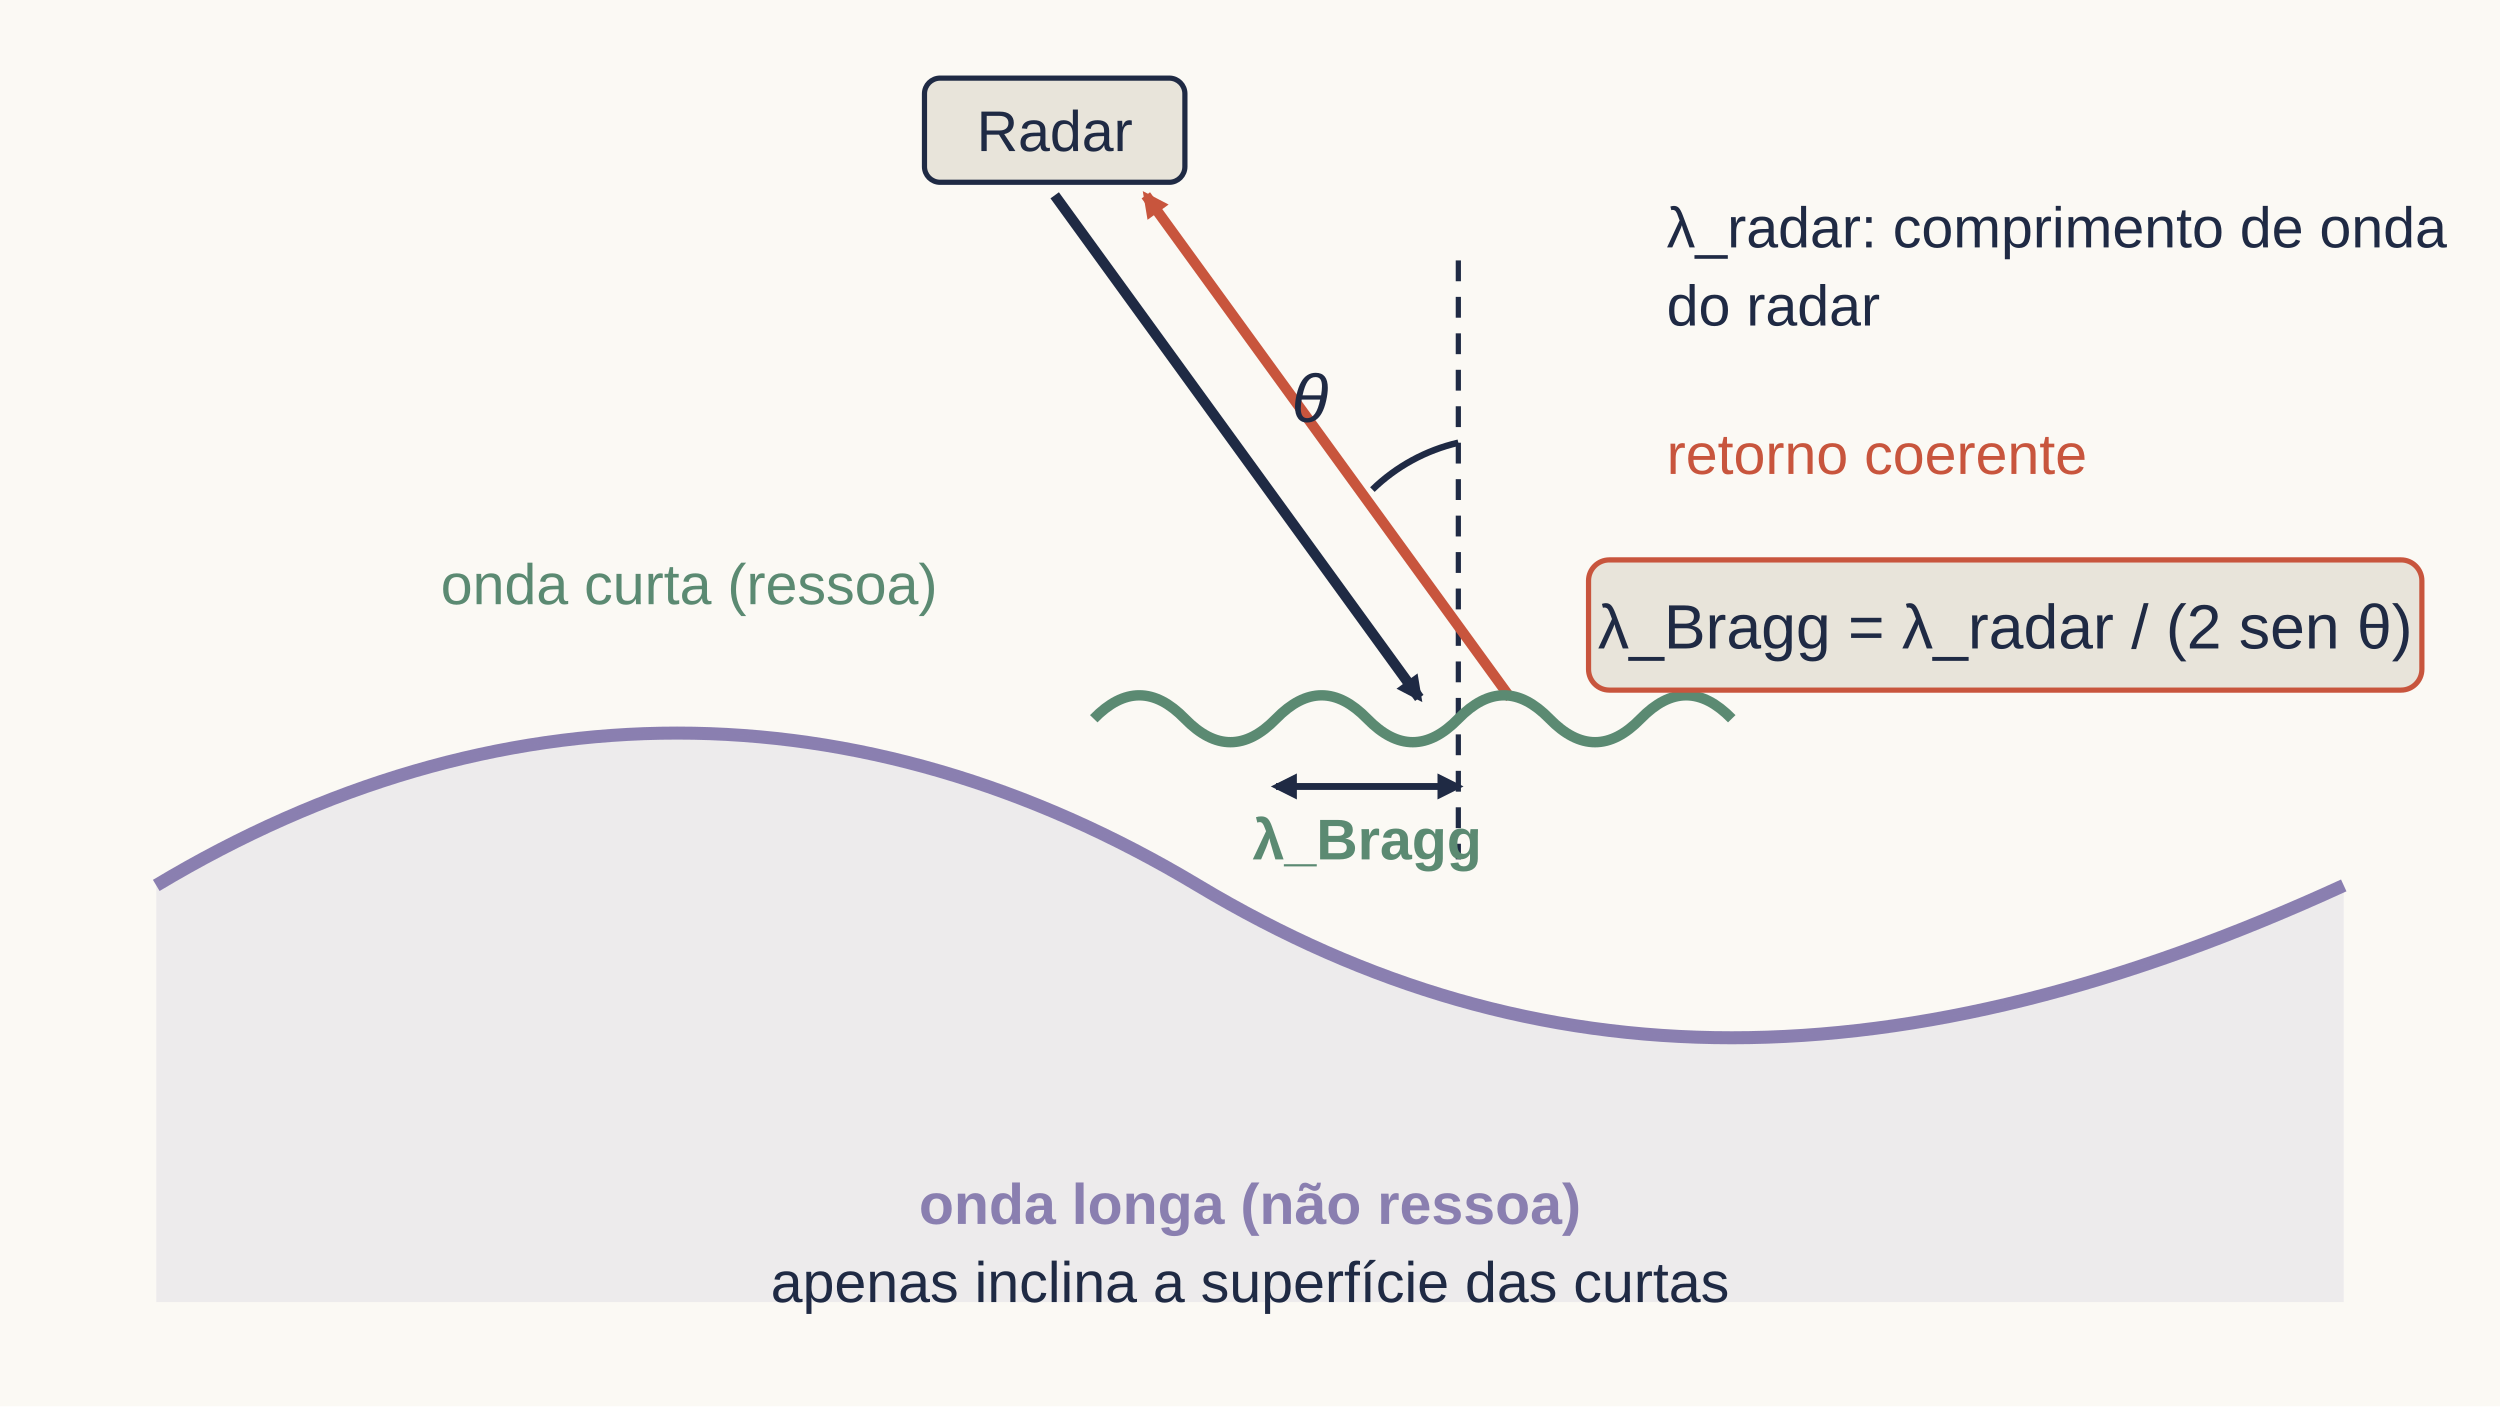
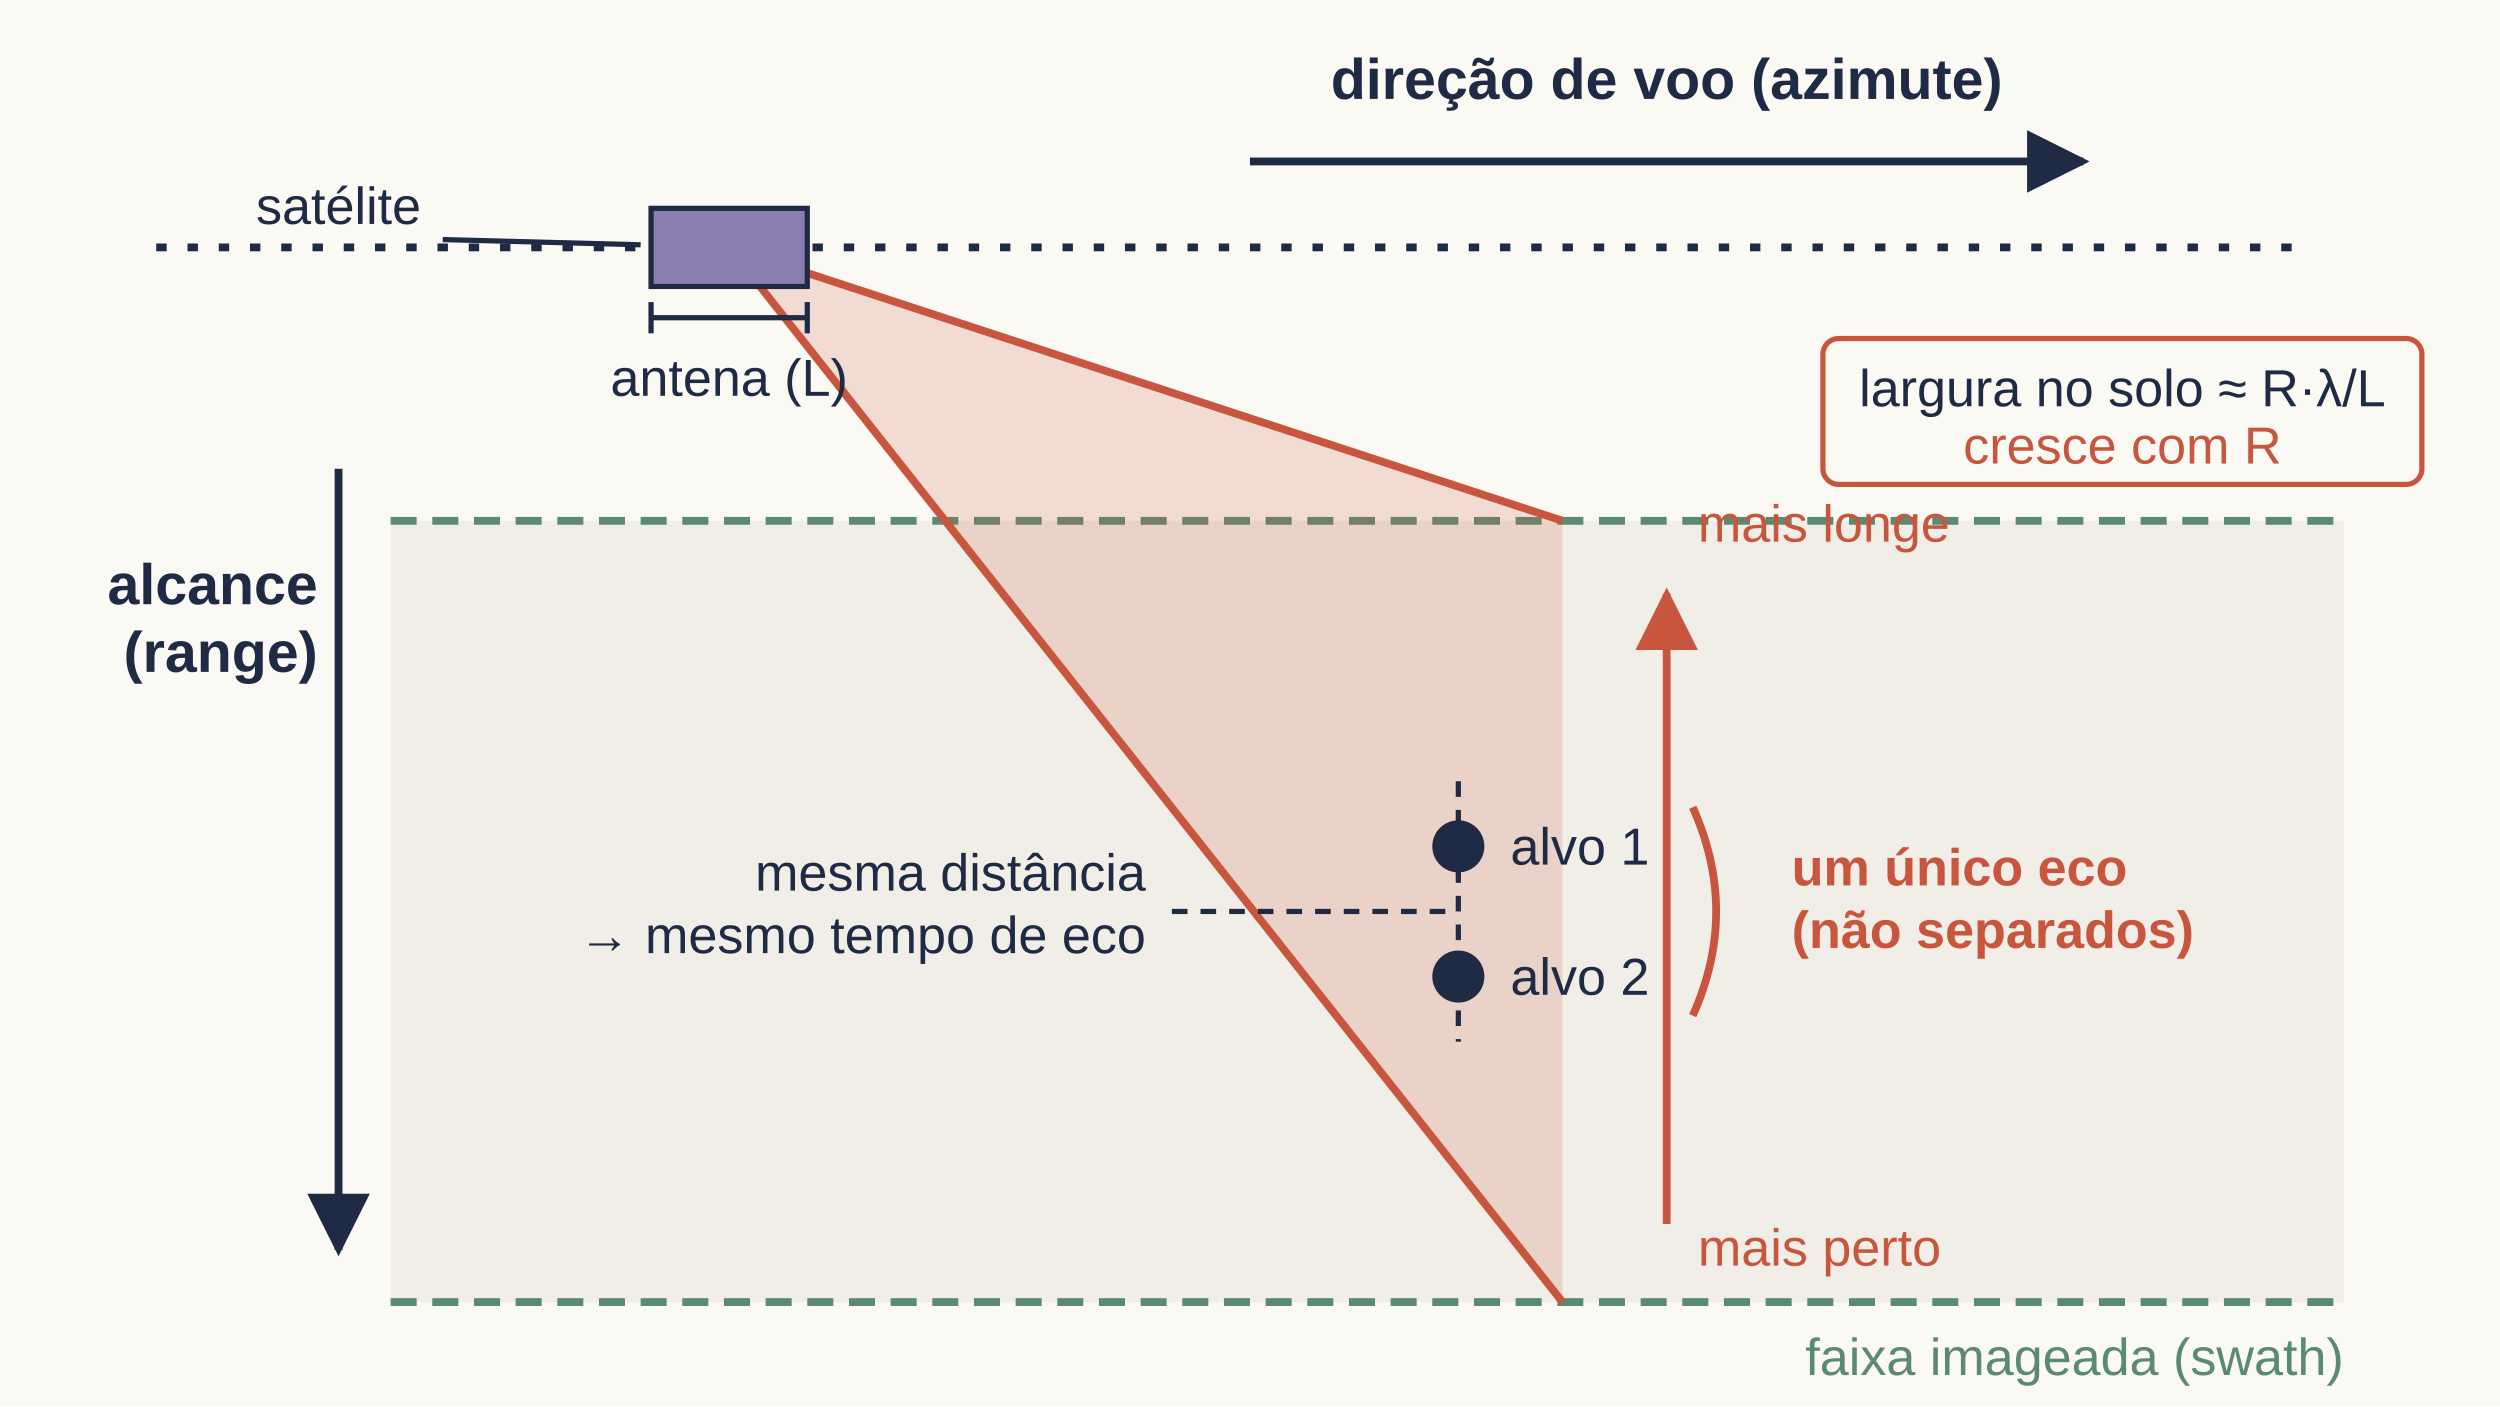
- <svg xmlns="http://www.w3.org/2000/svg" viewBox="0 0 960 540" role="img" aria-label="Espalhamento de Bragg: feixe de radar incidente com ângulo θ sobre uma onda curta de comprimento λ_Bragg igual a λ_radar dividido por 2 sen θ, com retorno coerente ao radar; onda longa de fundo não ressoa">
+ <svg xmlns="http://www.w3.org/2000/svg" viewBox="0 0 960 540" role="img" aria-label="Vista de cima de um radar de visada lateral: o satélite voa na direção de azimute, o feixe sai para o lado e se abre com a distância no alcance; dois alvos na mesma distância ficam dentro da largura do feixe e se misturam num único eco.">
  <defs>
-     <marker id="aB" markerWidth="10" markerHeight="10" refX="8" refY="5" orient="auto" markerUnits="userSpaceOnUse">
-       <path d="M0,0 L10,5 L0,10 Z" fill="#1f2a44" />
+     <marker id="seta" viewBox="0 0 10 10" refX="9" refY="5" markerWidth="8" markerHeight="8" orient="auto">
+       <path d="M0,0 L10,5 L0,10 z" fill="#1f2a44" />
    </marker>
-     <marker id="aT" markerWidth="10" markerHeight="10" refX="8" refY="5" orient="auto" markerUnits="userSpaceOnUse">
-       <path d="M0,0 L10,5 L0,10 Z" fill="#c8553d" />
+     <marker id="setaT" viewBox="0 0 10 10" refX="9" refY="5" markerWidth="8" markerHeight="8" orient="auto">
+       <path d="M0,0 L10,5 L0,10 z" fill="#c8553d" />
    </marker>
  </defs>
-   <rect width="960" height="540" fill="#fbf9f4" />
-   <rect x="355" y="30" width="100" height="40" rx="6" fill="#e8e4da" stroke="#1f2a44" stroke-width="2" />
-   <text x="405" y="58" font-family="Arial, Helvetica, sans-serif" font-size="22" fill="#1f2a44" text-anchor="middle">Radar</text>
-   <line x1="560" y1="100" x2="560" y2="330" stroke="#1f2a44" stroke-width="2" stroke-dasharray="8 6" />
-   <line x1="405" y1="75" x2="545" y2="268" stroke="#1f2a44" stroke-width="4" marker-end="url(#aB)" />
-   <line x1="580" y1="268" x2="440" y2="75" stroke="#c8553d" stroke-width="4" marker-end="url(#aT)" />
-   <path d="M 560 170 A 70 70 0 0 0 527 188" fill="none" stroke="#1f2a44" stroke-width="2.5" />
-   <text x="496" y="162" font-family="Arial, Helvetica, sans-serif" font-size="26" font-style="italic" fill="#1f2a44">θ</text>
-   <path d="M 60 340 C 190 262, 330 262, 460 340 S 730 418, 900 340" fill="none" stroke="#8a7fb0" stroke-width="5" />
-   <path d="M 60 340 C 190 262, 330 262, 460 340 S 730 418, 900 340 L 900 500 L 60 500 Z" fill="#8a7fb0" fill-opacity="0.12" />
-   <path d="M 420 276 q 17.5 -18 35 0 t 35 0 t 35 0 t 35 0 t 35 0 t 35 0 t 35 0" fill="none" stroke="#5b8a72" stroke-width="4" />
-   <line x1="490" y1="302" x2="560" y2="302" stroke="#1f2a44" stroke-width="2.5" marker-end="url(#aB)" />
-   <line x1="560" y1="302" x2="490" y2="302" stroke="#1f2a44" stroke-width="2.5" marker-end="url(#aB)" />
-   <text x="525" y="330" font-family="Arial, Helvetica, sans-serif" font-size="22" fill="#5b8a72" font-weight="bold" text-anchor="middle">λ_Bragg</text>
-   <text x="640" y="95" font-family="Arial, Helvetica, sans-serif" font-size="22" fill="#1f2a44">λ_radar: comprimento de onda</text>
-   <text x="640" y="125" font-family="Arial, Helvetica, sans-serif" font-size="22" fill="#1f2a44">do radar</text>
-   <text x="640" y="182" font-family="Arial, Helvetica, sans-serif" font-size="22" fill="#c8553d">retorno coerente</text>
-   <rect x="610" y="215" width="320" height="50" rx="8" fill="#e8e4da" stroke="#c8553d" stroke-width="2" />
-   <text x="770" y="249" font-family="Arial, Helvetica, sans-serif" font-size="24" fill="#1f2a44" text-anchor="middle">λ_Bragg = λ_radar / (2 sen θ)</text>
-   <text x="360" y="232" font-family="Arial, Helvetica, sans-serif" font-size="22" fill="#5b8a72" text-anchor="end">onda curta (ressoa)</text>
-   <text x="480" y="470" font-family="Arial, Helvetica, sans-serif" font-size="22" fill="#8a7fb0" font-weight="bold" text-anchor="middle">onda longa (não ressoa)</text>
-   <text x="480" y="500" font-family="Arial, Helvetica, sans-serif" font-size="22" fill="#1f2a44" text-anchor="middle">apenas inclina a superfície das curtas</text>
+   <rect x="0" y="0" width="960" height="540" fill="#fbf9f4" />
+   <rect x="150" y="200" width="750" height="300" fill="#e8e4da" opacity="0.5" />
+   <line x1="150" y1="200" x2="900" y2="200" stroke="#5b8a72" stroke-width="3" stroke-dasharray="10 6" />
+   <line x1="150" y1="500" x2="900" y2="500" stroke="#5b8a72" stroke-width="3" stroke-dasharray="10 6" />
+   <text x="900" y="528" text-anchor="end" font-family="Arial, Helvetica, sans-serif" font-size="20" fill="#5b8a72">faixa imageada (swath)</text>
+   <polygon points="280,95 600,200 600,500" fill="#c8553d" opacity="0.18" />
+   <line x1="280" y1="95" x2="600" y2="200" stroke="#c8553d" stroke-width="3" />
+   <line x1="280" y1="95" x2="600" y2="500" stroke="#c8553d" stroke-width="3" />
+   <line x1="60" y1="95" x2="880" y2="95" stroke="#1f2a44" stroke-width="3" stroke-dasharray="4 8" />
+   <line x1="480" y1="62" x2="800" y2="62" stroke="#1f2a44" stroke-width="3" marker-end="url(#seta)" />
+   <text x="640" y="38" text-anchor="middle" font-family="Arial, Helvetica, sans-serif" font-size="22" font-weight="bold" fill="#1f2a44">direção de voo (azimute)</text>
+   <rect x="250" y="80" width="60" height="30" fill="#8a7fb0" stroke="#1f2a44" stroke-width="2" />
+   <line x1="250" y1="122" x2="310" y2="122" stroke="#1f2a44" stroke-width="2" />
+   <line x1="250" y1="116" x2="250" y2="128" stroke="#1f2a44" stroke-width="2" />
+   <line x1="310" y1="116" x2="310" y2="128" stroke="#1f2a44" stroke-width="2" />
+   <text x="280" y="152" text-anchor="middle" font-family="Arial, Helvetica, sans-serif" font-size="20" fill="#1f2a44">antena (L)</text>
+   <text x="130" y="86" text-anchor="middle" font-family="Arial, Helvetica, sans-serif" font-size="20" fill="#1f2a44">satélite</text>
+   <line x1="170" y1="92" x2="246" y2="94" stroke="#1f2a44" stroke-width="2" />
+   <line x1="130" y1="180" x2="130" y2="480" stroke="#1f2a44" stroke-width="3" marker-end="url(#seta)" />
+   <text x="122" y="232" text-anchor="end" font-family="Arial, Helvetica, sans-serif" font-size="22" font-weight="bold" fill="#1f2a44">alcance</text>
+   <text x="122" y="258" text-anchor="end" font-family="Arial, Helvetica, sans-serif" font-size="22" font-weight="bold" fill="#1f2a44">(range)</text>
+   <line x1="560" y1="300" x2="560" y2="400" stroke="#1f2a44" stroke-width="2" stroke-dasharray="6 5" />
+   <line x1="450" y1="350" x2="560" y2="350" stroke="#1f2a44" stroke-width="2" stroke-dasharray="6 5" />
+   <circle cx="560" cy="325" r="10" fill="#1f2a44" />
+   <circle cx="560" cy="375" r="10" fill="#1f2a44" />
+   <text x="580" y="332" font-family="Arial, Helvetica, sans-serif" font-size="20" fill="#1f2a44">alvo 1</text>
+   <text x="580" y="382" font-family="Arial, Helvetica, sans-serif" font-size="20" fill="#1f2a44">alvo 2</text>
+   <text x="440" y="342" text-anchor="end" font-family="Arial, Helvetica, sans-serif" font-size="20" fill="#1f2a44">mesma distância</text>
+   <text x="440" y="366" text-anchor="end" font-family="Arial, Helvetica, sans-serif" font-size="20" fill="#1f2a44">→ mesmo tempo de eco</text>
+   <path d="M 650 310 Q 668 350 650 390" fill="none" stroke="#c8553d" stroke-width="3" />
+   <text x="688" y="340" font-family="Arial, Helvetica, sans-serif" font-size="20" font-weight="bold" fill="#c8553d">um único eco</text>
+   <text x="688" y="364" font-family="Arial, Helvetica, sans-serif" font-size="20" font-weight="bold" fill="#c8553d">(não separados)</text>
+   <line x1="640" y1="470" x2="640" y2="228" stroke="#c8553d" stroke-width="3" marker-end="url(#setaT)" />
+   <text x="652" y="208" font-family="Arial, Helvetica, sans-serif" font-size="20" fill="#c8553d">mais longe</text>
+   <text x="652" y="486" font-family="Arial, Helvetica, sans-serif" font-size="20" fill="#c8553d">mais perto</text>
+   <rect x="700" y="130" width="230" height="56" rx="6" fill="#fbf9f4" stroke="#c8553d" stroke-width="2" />
+   <text x="815" y="156" text-anchor="middle" font-family="Arial, Helvetica, sans-serif" font-size="20" fill="#1f2a44">largura no solo ≈ R·λ/L</text>
+   <text x="815" y="178" text-anchor="middle" font-family="Arial, Helvetica, sans-serif" font-size="20" fill="#c8553d">cresce com R</text>
</svg>
